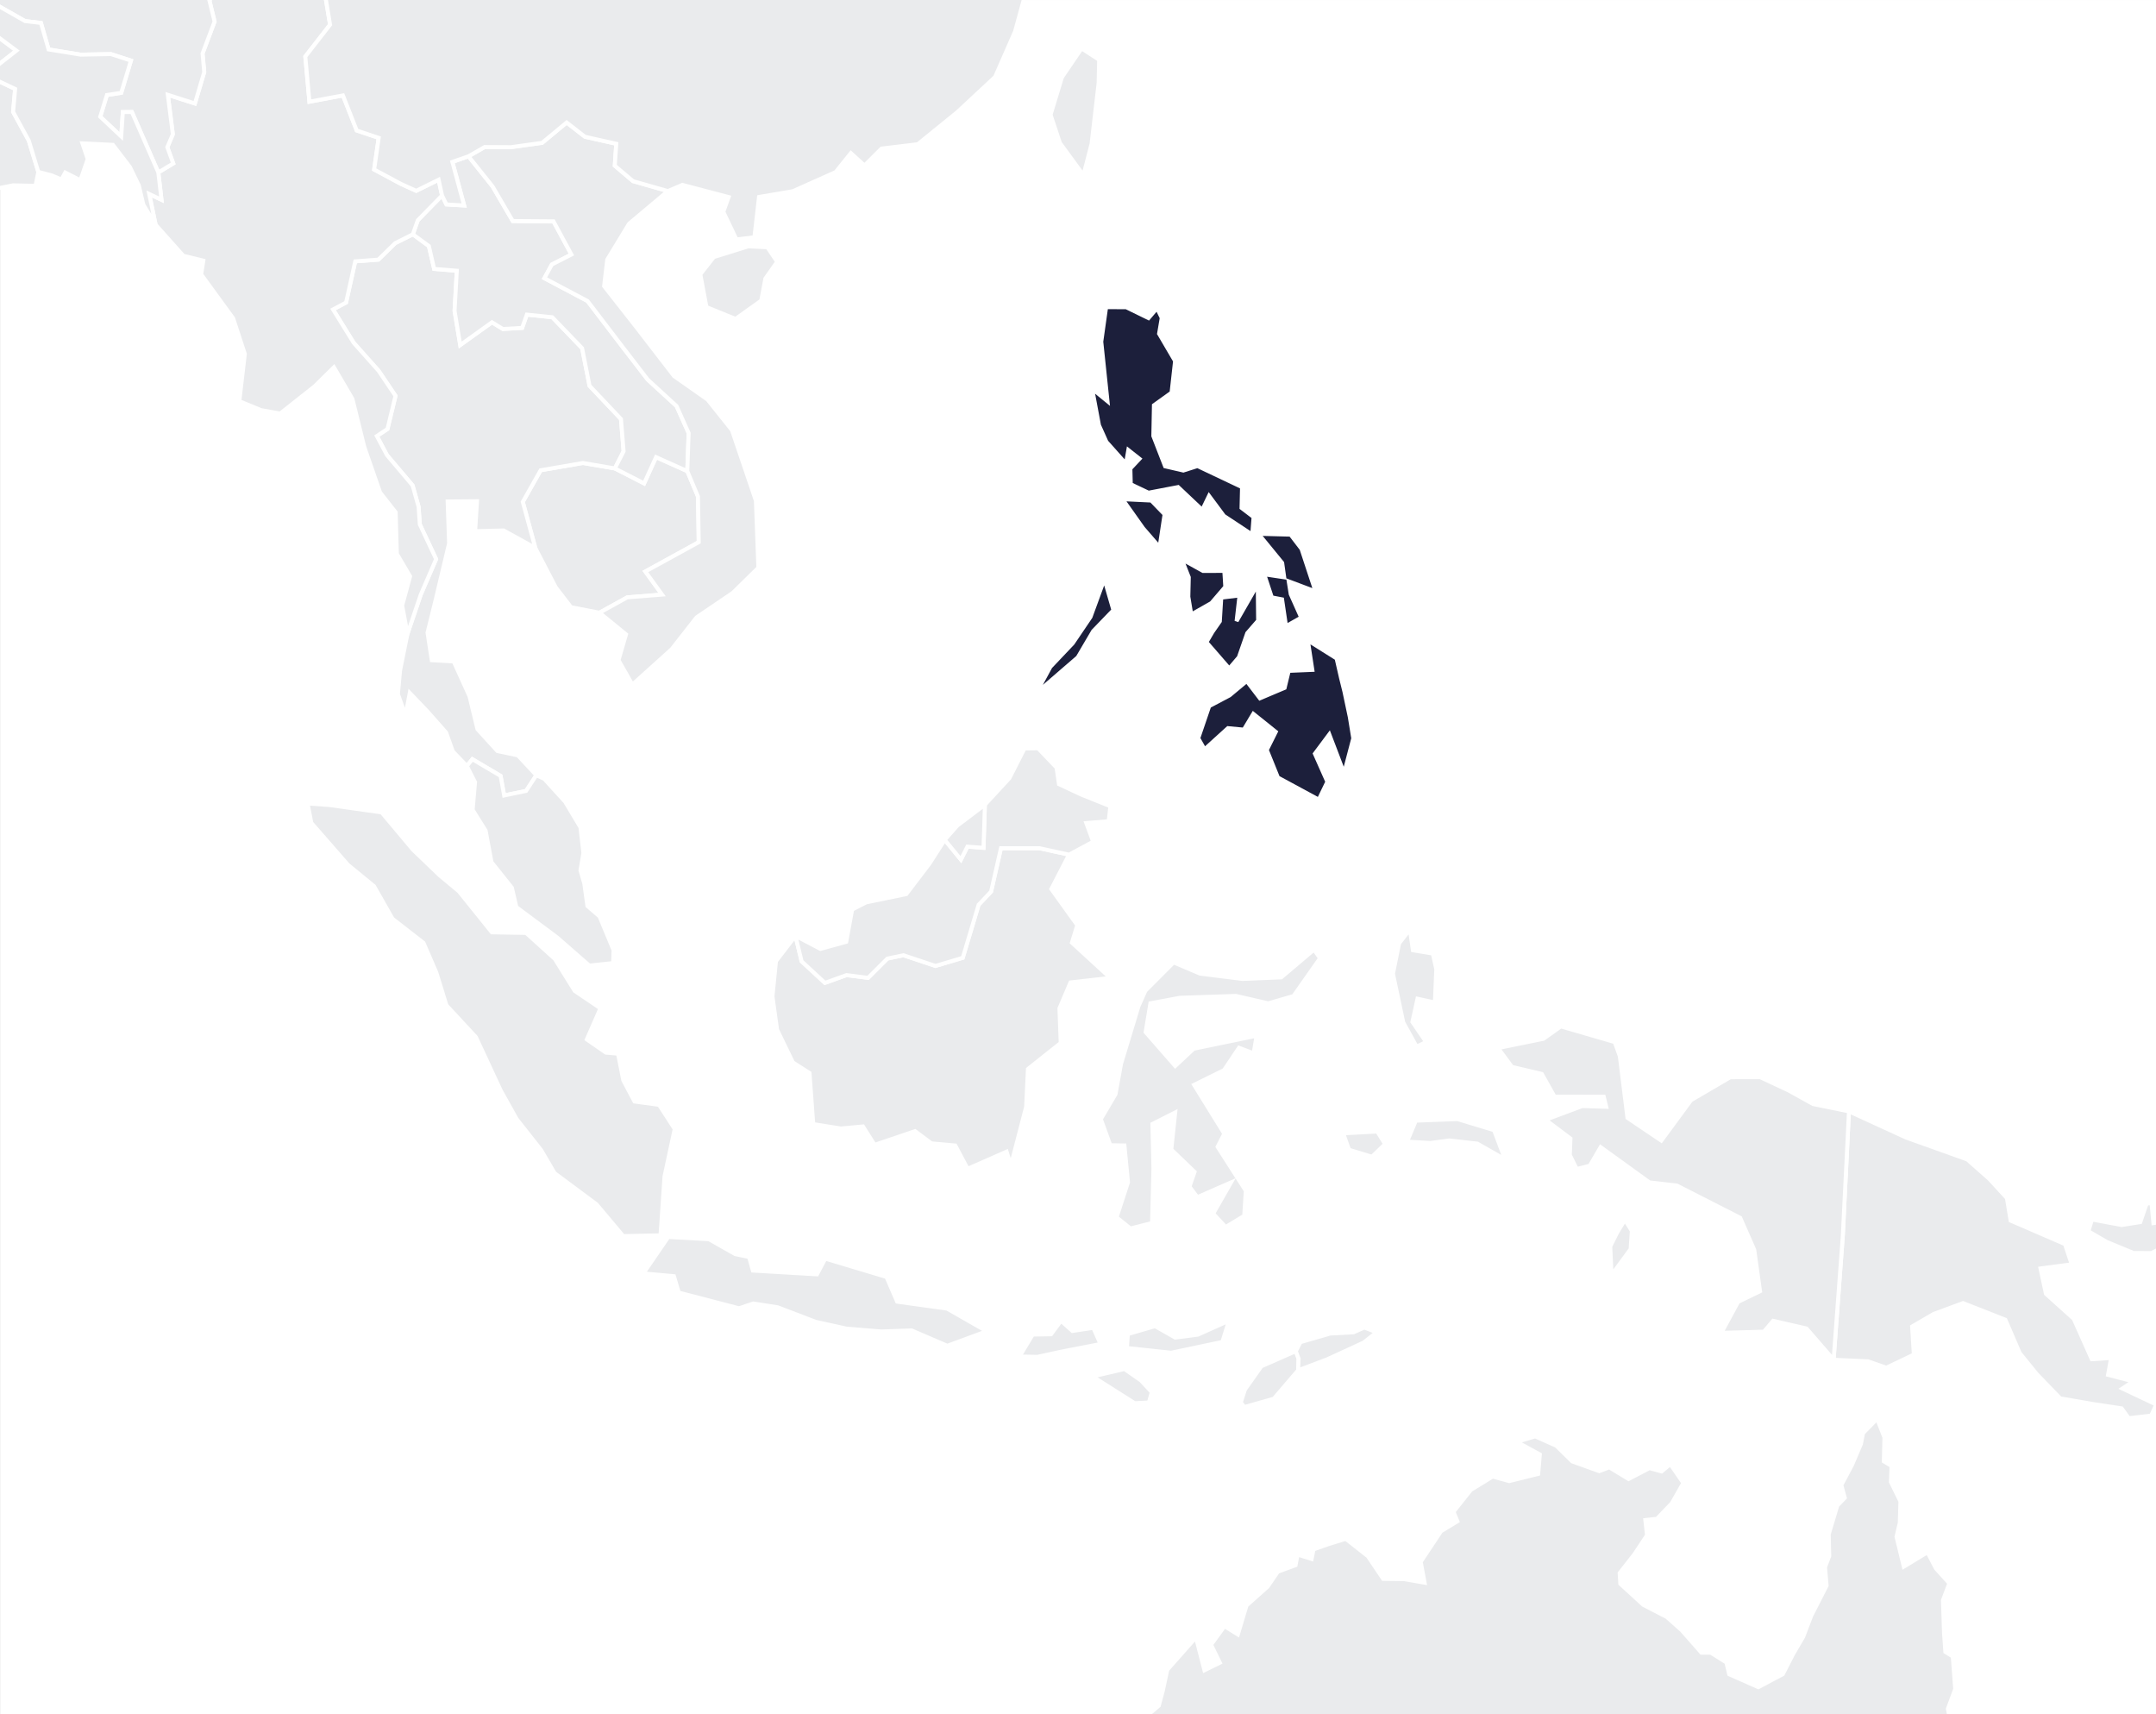
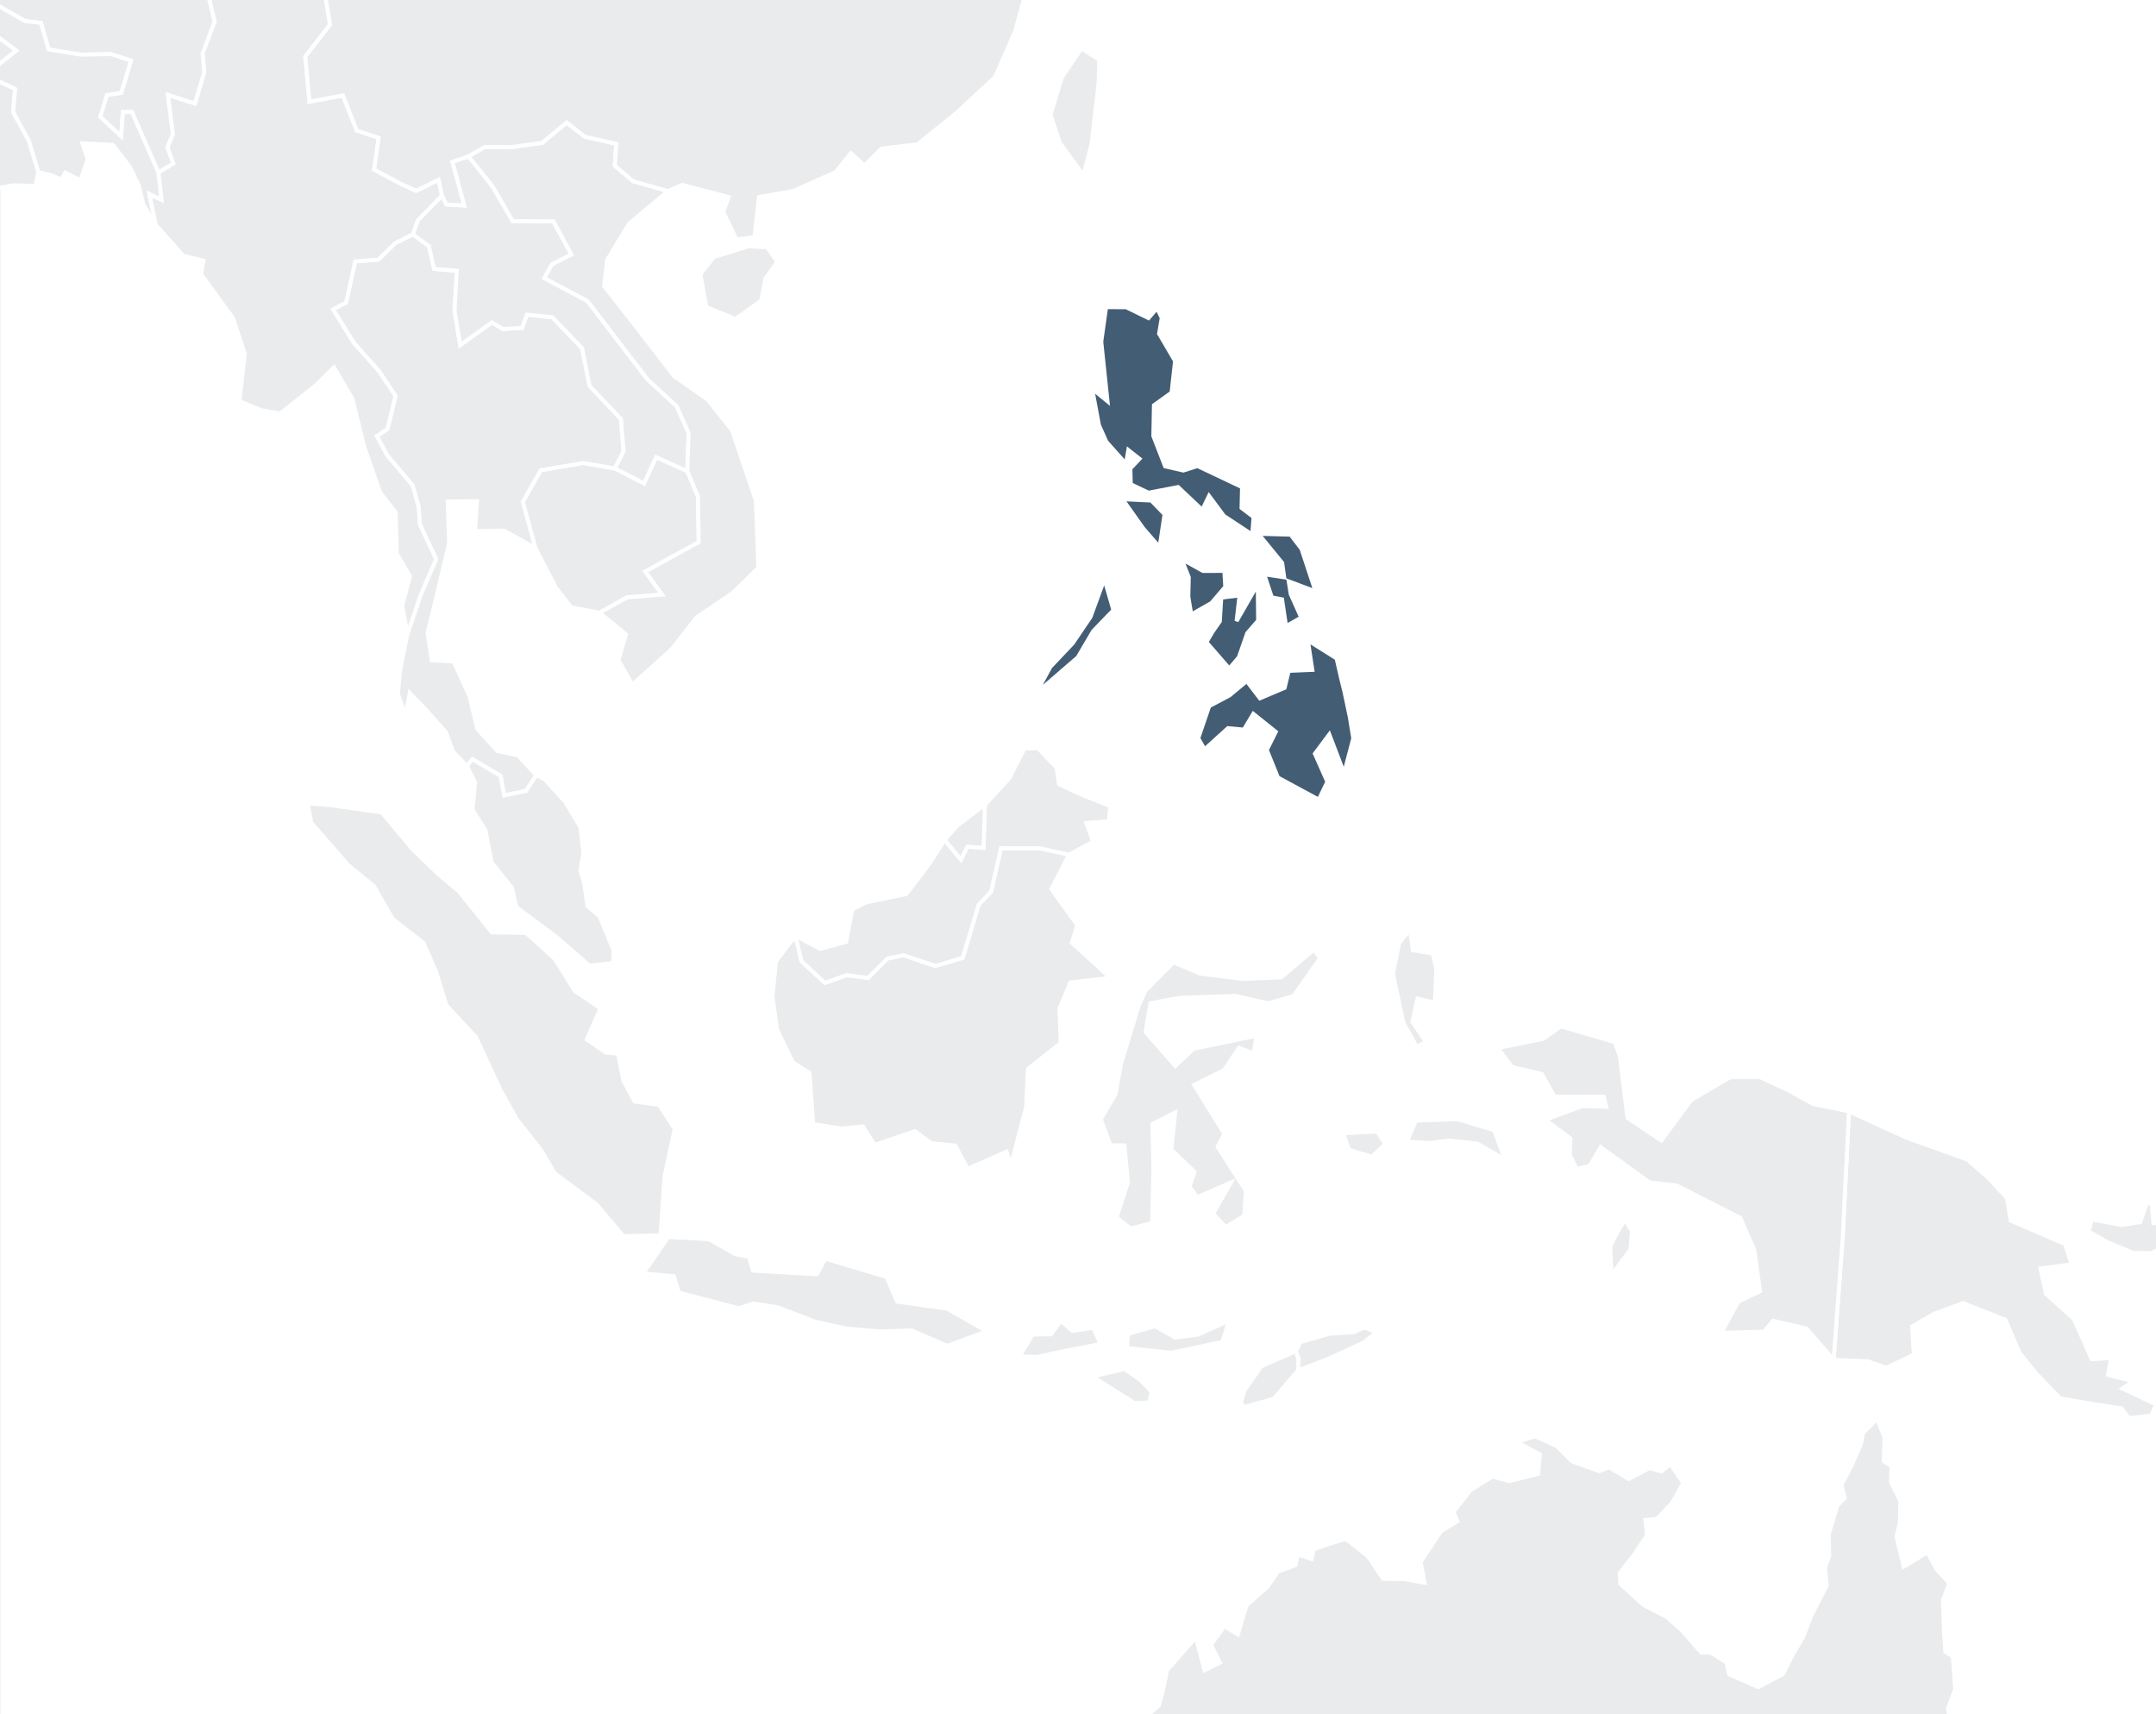
<svg xmlns="http://www.w3.org/2000/svg" viewBox="1793.4 409.5 435.2 346.0" width="1920" height="1526" data-region="Philippines" data-version="2.0" data-source="POF design system v3.3.0 - vectorized regional crop">
  <defs />
  <rect x="1793.44" y="409.51" width="435.23" height="346.03" fill="#FFFFFF" />
  <g id="pof-map-base" fill="#EAEBED" stroke="#FFFFFF" stroke-width="0.8">
    <path d="M2166.67,633.85L2178.22,639.15L2190.56,643.56L2195.02,647.50L2198.56,651.36L2199.31,655.90L2210.29,660.65L2211.64,664.73L2205.34,665.56L2206.44,670.68L2212.06,675.73L2215.70,683.89L2219.60,683.63L2218.98,687.04L2224.07,688.35L2221.88,689.80L2228.71,693.03L2227.70,695.26L2223.16,695.79L2221.73,693.80L2216.02,692.94L2209.32,691.78L2204.58,686.87L2201.15,682.64L2198.25,675.91L2189.70,672.55L2183.78,674.74L2179.42,677.28L2179.77,682.95L2174.21,685.60L2170.54,684.31L2163.57,683.99L2165.43,658.92L2166.67,633.85ZM2245.33,642.01L2247.78,644.47L2248.35,648.47L2246.10,650.52L2245.10,645.98L2243.69,643.00L2240.75,640.48L2237.05,637.20L2232.24,634.94L2234.21,633.08L2237.79,635.24L2240.02,636.93L2242.78,638.78L2245.33,642.01ZM2235.20,658.78L2231.35,660.65L2227.74,662.45L2224.14,662.44L2218.74,660.21L2215.02,658.06L2215.74,655.68L2221.75,656.80L2225.50,656.20L2226.76,652.51L2227.75,652.32L2228.14,656.41L2232.05,655.82L2234.14,653.19L2238.10,650.45L2237.63,645.91L2241.70,645.77L2243.00,647.03L2242.60,651.30L2240.01,655.99L2236.42,656.62L2235.20,658.78ZM2258.93,654.93L2260.86,656.67L2263.79,661.55L2266.79,664.16L2265.67,666.31L2263.71,667.08L2261.01,664.13L2258.41,659.24L2257.36,653.38L2258.35,652.64L2258.93,654.93Z" data-iso2="PG" data-iso3="PNG" data-name="Papua New Guinea" />
    <path d="M2166.67,633.85L2165.43,658.92L2163.57,683.99L2158.10,677.68L2151.36,676.13L2149.50,678.32L2140.90,678.56L2144.29,672.30L2148.72,670.16L2147.55,661.80L2144.71,655.34L2131.93,648.83L2126.37,648.18L2116.53,641.07L2114.35,644.81L2111.71,645.49L2110.31,642.67L2110.44,639.33L2105.40,635.55L2112.82,632.78L2117.66,632.93L2117.16,630.89L2107.22,630.87L2104.65,626.29L2098.62,624.87L2095.81,621.07L2104.99,619.20L2108.50,616.70L2119.37,619.86L2120.40,622.71L2121.94,635.15L2128.78,639.76L2134.78,631.60L2142.71,626.96L2148.75,626.95L2154.48,629.63L2159.43,632.38L2166.67,633.85ZM2054.98,682.26L2055.54,683.77L2055.46,686.11L2050.54,691.85L2044.59,693.54L2043.87,692.62L2044.71,690.01L2048.03,685.31L2054.98,682.26ZM2118.74,666.89L2118.47,661.10L2119.85,658.34L2121.43,655.74L2122.83,657.99L2122.58,661.66L2118.74,666.89ZM2009.19,582.03L2005.61,588.97L2010.85,596.26L2009.77,599.80L2017.52,606.91L2009.48,607.82L2007.25,613.07L2007.51,620.04L2000.89,625.30L2000.52,632.96L1997.46,644.72L1996.58,641.98L1988.72,645.44L1986.22,640.74L1981.40,640.31L1978.10,637.84L1969.93,640.61L1967.58,636.89L1963.12,637.31L1957.55,636.42L1956.79,626.11L1953.44,623.97L1950.25,617.39L1949.31,610.66L1950.02,603.53L1953.95,598.42L1955.19,603.56L1959.90,607.91L1964.26,606.34L1968.61,606.90L1972.51,603.01L1975.75,602.33L1982.22,604.49L1987.73,602.85L1990.93,592.15L1993.45,589.48L1995.44,580.73L2003.24,580.73L2009.19,582.03ZM2087.62,635.41L2095.01,637.65L2097.22,643.53L2091.63,640.36L2085.99,639.72L2082.13,640.23L2077.44,639.96L2079.22,635.73L2087.62,635.41ZM2070.36,643.01L2065.73,641.60L2064.55,638.29L2071.43,637.92L2073.01,640.46L2070.36,643.01ZM2078.02,597.13L2078.62,601.33L2082.64,602.00L2083.34,605.14L2083.06,611.87L2079.55,611.11L2078.52,615.79L2081.29,619.85L2079.37,620.78L2076.68,615.90L2074.60,606.07L2075.84,599.93L2078.02,597.13ZM2044.23,607.12L2052.04,606.80L2058.65,601.21L2059.88,602.93L2054.52,610.56L2049.42,612.04L2042.88,610.54L2031.56,610.92L2025.62,612.03L2024.65,617.85L2030.63,624.69L2034.36,621.21L2047.06,618.59L2046.46,622.13L2043.51,621.01L2040.49,625.52L2034.44,628.50L2040.54,638.36L2039.19,641.00L2044.88,649.88L2044.56,654.93L2040.81,657.20L2038.30,654.49L2041.90,648.19L2035.10,651.17L2033.51,649.04L2034.54,646.07L2029.84,641.56L2030.63,634.07L2026.02,636.40L2026.23,645.37L2025.95,656.38L2021.59,657.49L2018.79,655.24L2021.10,648.16L2020.38,640.73L2017.52,640.68L2015.61,635.41L2018.58,630.37L2019.69,624.26L2023.20,612.67L2024.61,609.50L2030.31,603.78L2035.65,606.05L2044.23,607.12ZM2022.45,692.76L2013.94,687.37L2020.38,685.86L2023.74,688.20L2025.90,690.54L2025.31,692.62L2022.45,692.76ZM2030.63,679.52L2035.19,678.93L2041.47,676.12L2040.15,680.39L2029.81,682.57L2020.88,681.62L2021.07,678.81L2026.56,677.21L2030.63,679.52ZM2009.87,678.18L2014.10,677.55L2015.54,680.82L2007.59,682.36L2002.82,683.40L1999.19,683.34L2001.85,678.91L2005.56,678.85L2007.57,676.13L2009.87,678.18ZM1944.58,663.25L1945.35,665.99L1958.29,666.75L1959.97,663.58L1972.33,667.28L1974.49,672.27L1984.57,673.67L1992.56,678.24L1984.62,681.17L1977.40,678.07L1971.26,678.28L1964.27,677.71L1958.02,676.33L1950.36,673.40L1945.44,672.63L1942.56,673.60L1930.39,670.43L1929.41,667.12L1923.24,666.56L1928.27,659.21L1936.48,659.66L1941.79,662.67L1944.58,663.25ZM1918.12,622.20L1919.18,627.56L1921.45,631.86L1926.42,632.54L1929.57,637.41L1927.51,646.97L1926.70,658.87L1919.18,659.03L1913.77,652.60L1905.32,646.32L1902.59,641.65L1897.65,635.39L1894.43,629.62L1889.43,618.86L1883.48,612.44L1881.44,605.83L1878.84,599.83L1872.60,594.98L1868.86,588.40L1863.60,584.09L1856.20,575.62L1855.44,571.70L1859.82,572.01L1870.39,573.50L1876.70,581.02L1882.14,586.24L1885.99,589.44L1892.65,597.71L1899.56,597.83L1905.37,603.09L1909.38,609.54L1914.57,613.05L1911.82,619.33L1915.68,622.00L1918.12,622.20Z" data-iso2="ID" data-iso3="IDN" data-name="Indonesia" />
    <path d="M2054.98,682.26L2055.92,680.44L2061.88,678.71L2066.63,678.45L2068.82,677.49L2071.31,678.45L2068.65,680.53L2061.32,683.90L2055.46,686.11L2055.54,683.77L2054.98,682.26Z" data-iso2="TL" data-iso3="TLS" data-name="Timor-Leste" />
    <path d="M1901.42,520.11L1898.89,510.82L1902.50,504.43L1911.04,502.96L1917.48,504.06L1923.39,507.08L1925.80,501.78L1932.11,504.61L1934.27,509.74L1934.42,518.95L1923.64,524.87L1927.02,529.53L1919.98,530.09L1914.38,533.19L1908.63,532.07L1905.55,528.06L1901.42,520.11Z" data-iso2="KH" data-iso3="KHM" data-name="Cambodia" />
    <path d="M1917.48,504.06L1911.04,502.96L1902.50,504.43L1898.89,510.82L1901.42,520.11L1895.02,516.58L1889.27,516.73L1889.65,510.68L1883.72,510.73L1884.01,519.19L1881.34,530.42L1879.66,537.22L1880.51,542.78L1884.94,543.03L1888.13,550.05L1889.74,556.70L1893.76,561.11L1897.91,562.00L1901.63,566.00L1899.56,569.16L1895.13,570.08L1894.41,566.13L1888.71,562.76L1887.60,564.13L1884.77,561.18L1883.41,557.37L1879.56,553.02L1876.07,549.38L1875.22,553.90L1873.68,549.62L1874.12,544.83L1875.61,537.45L1878.29,529.54L1881.39,522.37L1878.10,515.36L1877.85,511.79L1876.64,507.49L1871.47,501.38L1869.42,497.52L1871.57,496.10L1873.19,489.41L1869.77,484.34L1864.76,478.72L1860.58,471.97L1863.21,470.57L1865.06,462.26L1869.73,461.91L1873.13,458.58L1876.69,456.80L1879.93,459.17L1881.00,463.79L1885.57,464.15L1885.12,472.25L1886.26,479.15L1892.67,474.56L1894.87,475.91L1898.76,475.69L1899.71,473.01L1904.85,473.54L1910.87,479.79L1912.37,487.38L1918.72,494.09L1919.25,500.60L1917.48,504.06Z" data-iso2="TH" data-iso3="THA" data-name="Thailand" />
    <path d="M1932.11,504.61L1925.80,501.78L1923.39,507.08L1917.48,504.06L1919.25,500.60L1918.72,494.09L1912.37,487.38L1910.87,479.79L1904.85,473.54L1899.71,473.01L1898.76,475.69L1894.87,475.91L1892.67,474.56L1886.26,479.15L1885.12,472.25L1885.57,464.15L1881.00,463.79L1879.93,459.17L1876.69,456.80L1877.69,453.97L1882.59,448.96L1883.47,450.77L1887.05,450.98L1884.67,442.18L1887.93,441.05L1892.79,447.13L1896.87,454.12L1905.09,454.18L1908.71,460.88L1904.76,462.90L1903.26,465.66L1911.97,470.27L1918.91,479.36L1924.12,486.13L1929.95,491.48L1932.38,496.92L1932.11,504.61Z" data-iso2="LA" data-iso3="LAO" data-name="Laos" />
    <path d="M1876.69,456.80L1873.13,458.58L1869.73,461.91L1865.06,462.26L1863.21,470.57L1860.58,471.97L1864.76,478.72L1869.77,484.34L1873.19,489.41L1871.57,496.10L1869.42,497.52L1871.47,501.38L1876.64,507.49L1877.85,511.79L1878.10,515.36L1881.39,522.37L1878.29,529.54L1875.61,537.45L1874.54,531.74L1876.14,525.85L1873.47,521.30L1873.23,512.92L1870.09,508.93L1866.89,499.72L1864.49,490.01L1860.76,483.64L1856.85,487.49L1849.90,492.98L1846.04,492.29L1841.66,490.49L1842.77,480.96L1840.41,473.75L1833.96,464.89L1834.39,462.11L1830.35,461.13L1824.75,454.85L1823.46,448.66L1825.94,449.83L1825.30,444.31L1828.31,442.49L1827.12,439.22L1828.23,436.60L1827.22,428.64L1832.69,430.39L1834.57,424.05L1834.23,420.30L1836.66,413.85L1835.58,409.45L1842.98,404.13L1847.98,405.52L1846.39,400.79L1848.37,399.38L1847.20,396.46L1850.90,395.89L1854.15,400.42L1857.44,402.26L1858.93,408.14L1859.98,414.49L1854.98,420.91L1855.81,430.03L1862.58,428.76L1865.36,435.84L1869.80,437.33L1868.88,443.72L1874.27,446.61L1877.37,448.02L1881.90,445.78L1882.59,448.96L1877.69,453.97L1876.69,456.80Z" data-iso2="MM" data-iso3="MMR" data-name="Myanmar" />
    <path d="M1914.38,533.19L1919.98,530.09L1927.02,529.53L1923.64,524.87L1934.42,518.95L1934.27,509.74L1932.11,504.61L1932.38,496.92L1929.95,491.48L1924.12,486.13L1918.91,479.36L1911.97,470.27L1903.26,465.66L1904.76,462.90L1908.71,460.88L1905.09,454.18L1896.87,454.12L1892.79,447.13L1887.93,441.05L1891.19,439.18L1896.49,439.21L1902.80,438.33L1907.75,434.23L1911.45,437.11L1917.77,438.52L1917.47,442.95L1921.16,446.07L1928.19,448.07L1920.36,454.65L1915.94,461.92L1915.31,467.26L1921.67,475.36L1929.43,485.42L1936.20,490.17L1941.13,496.34L1945.96,510.58L1946.46,524.11L1941.29,529.18L1933.98,534.13L1928.96,540.54L1921.02,547.70L1918.22,542.77L1919.74,537.56L1914.38,533.19Z" data-iso2="VN" data-iso3="VNM" data-name="Vietnam" />
    <path d="M1847.20,396.46L1848.37,399.38L1846.39,400.79L1847.98,405.52L1842.98,404.13L1835.58,409.45L1836.66,413.85L1834.23,420.30L1834.57,424.05L1832.69,430.39L1827.22,428.64L1828.23,436.60L1827.12,439.22L1828.31,442.49L1825.30,444.31L1819.96,432.11L1818.14,432.13L1817.81,437.05L1813.57,433.06L1814.92,428.68L1817.81,428.24L1819.77,421.73L1815.73,420.42L1809.62,420.53L1803.14,419.48L1801.60,414.13L1798.38,413.75L1792.54,410.43L1791.17,415.64L1796.65,419.72L1793.00,422.58L1791.99,425.38L1796.39,427.45L1795.98,432.08L1799.14,437.87L1801.07,444.20L1800.50,447.01L1795.96,446.91L1787.97,448.51L1789.11,454.29L1786.14,458.85L1777.19,464.02L1770.82,473.07L1766.36,477.93L1760.26,482.96L1760.64,486.50L1757.50,488.39L1751.75,491.15L1748.65,491.56L1747.22,497.42L1749.54,507.43L1750.43,513.81L1748.12,521.12L1748.96,534.18L1745.49,534.56L1742.75,540.42L1744.94,542.96L1738.89,545.14L1736.86,550.37L1734.25,552.58L1727.49,545.40L1723.78,534.63L1720.72,526.87L1718.12,523.23L1714.02,515.84L1711.60,506.22L1710.04,501.42L1702.96,490.85L1698.69,475.95L1695.65,466.10L1694.68,456.79L1692.60,449.58L1683.40,454.19L1678.61,453.26L1668.92,443.94L1671.81,441.16L1669.51,438.14L1660.98,431.61L1664.77,426.48L1679.35,426.50L1677.16,419.90L1672.90,416.00L1671.29,410.08L1666.46,406.62L1672.40,398.56L1680.12,399.14L1685.55,391.08L1688.16,383.27L1692.90,375.55L1691.62,370.07L1696.15,365.62L1690.05,361.82L1686.60,356.61L1682.70,349.88L1685.03,346.56L1695.23,348.44L1702.09,347.29L1706.58,340.83L1715.85,349.84L1716.81,356.12L1720.36,360.05L1721.11,363.98L1716.22,362.95L1720.04,371.43L1727.53,376.30L1737.78,381.68L1734.40,385.17L1733.35,392.37L1740.28,395.28L1747.20,399.05L1756.60,403.37L1765.80,404.36L1770.33,408.27L1775.55,409.01L1783.81,410.80L1789.27,410.67L1789.45,407.63L1787.62,402.74L1787.45,399.43L1791.11,397.81L1792.92,403.87L1793.37,405.41L1799.92,408.33L1803.82,407.12L1809.48,407.64L1814.81,407.41L1814.30,402.69L1811.10,400.23L1816.19,399.27L1820.87,393.55L1827.25,388.65L1833.19,390.54L1837.05,387.30L1841.30,392.08L1839.86,395.32L1847.20,396.46Z" data-iso2="IN" data-iso3="IND" data-name="India" />
    <path d="M1825.30,444.31L1825.94,449.83L1823.46,448.66L1824.75,454.85L1822.29,450.84L1821.36,446.92L1819.57,443.22L1816.14,438.74L1809.97,438.44L1811.04,441.61L1809.56,445.89L1806.51,444.33L1805.74,445.73L1803.74,444.89L1801.07,444.20L1799.14,437.87L1795.98,432.08L1796.39,427.45L1791.99,425.38L1793.00,422.58L1796.65,419.72L1791.17,415.64L1792.54,410.43L1798.38,413.75L1801.60,414.13L1803.14,419.48L1809.62,420.53L1815.73,420.42L1819.77,421.73L1817.81,428.24L1814.92,428.68L1813.57,433.06L1817.81,437.05L1818.14,432.13L1819.96,432.11L1825.30,444.31Z" data-iso2="BD" data-iso3="BGD" data-name="Bangladesh" />
    <path d="M2129.99,927.59L2133.40,928.10L2127.92,937.15L2124.04,939.77L2119.24,945.88L2118.51,943.80L2110.61,949.10L2109.62,948.69L2106.00,948.45L2106.61,941.95L2109.08,936.93L2109.77,930.29L2112.12,926.79L2115.78,927.47L2120.13,930.10L2124.19,929.05L2129.99,927.59ZM2025.72,861.67L2017.34,865.61L2011.06,867.39L2008.23,871.42L2004.60,874.54L1999.07,874.73L1994.76,875.42L1989.63,874.01L1984.67,874.85L1980.12,875.21L1974.68,879.31L1972.95,878.96L1968.87,881.13L1964.81,883.57L1960.26,883.27L1955.97,883.27L1951.07,878.36L1948.18,876.90L1949.96,872.49L1953.55,871.45L1955.29,869.69L1956.07,866.93L1958.76,861.58L1959.61,857.02L1958.74,849.24L1959.06,844.85L1960.68,840.47L1959.55,835.46L1960.02,833.20L1957.97,830.14L1958.75,824.11L1956.52,818.02L1956.39,814.74L1958.49,818.07L1957.95,810.93L1960.71,813.16L1961.96,816.14L1962.77,812.20L1960.86,806.15L1960.74,803.72L1959.68,801.42L1961.29,796.97L1963.02,795.08L1964.66,791.23L1964.78,786.74L1968.51,781.20L1967.97,787.06L1971.72,781.77L1977.58,779.20L1981.40,775.92L1986.99,773.09L1990.12,772.49L1991.79,773.44L1997.55,770.57L2001.75,769.72L2003.05,768.04L2004.94,767.33L2008.60,767.51L2016.02,765.26L2020.26,761.85L2022.70,757.74L2027.31,753.83L2028.14,750.76L2029.03,746.58L2034.82,740.04L2036.53,746.68L2039.65,745.15L2037.87,741.52L2040.58,737.78L2043.28,739.45L2045.03,733.60L2049.28,729.81L2051.35,726.78L2054.93,725.47L2055.34,723.32L2058.17,724.21L2058.56,722.28L2061.67,721.18L2065.07,720.14L2069.55,723.67L2072.62,728.23L2076.82,728.28L2080.99,729.00L2080.20,724.78L2084.30,718.61L2087.61,716.60L2086.82,714.68L2090.31,710.28L2094.73,707.57L2098.07,708.49L2103.92,707.04L2104.26,703.11L2099.60,700.57L2103.32,699.46L2107.58,701.36L2110.80,704.52L2116.25,706.48L2118.28,705.71L2122.17,708.07L2126.38,705.87L2128.84,706.54L2130.60,705.06L2133.23,708.87L2130.89,712.98L2127.90,716.09L2125.55,716.35L2125.89,719.42L2123.34,723.27L2120.37,727.05L2120.50,729.22L2125.14,733.47L2129.89,735.93L2132.88,738.58L2136.89,743.14L2138.78,743.13L2141.92,745.10L2142.48,747.48L2148.37,750.09L2153.31,747.46L2155.43,743.33L2157.43,739.92L2159.04,735.70L2162.16,729.58L2161.84,725.86L2162.69,723.62L2162.59,719.22L2164.32,713.43L2165.83,711.86L2165.13,709.29L2167.29,705.22L2169.09,700.99L2169.52,698.80L2172.36,695.91L2173.83,699.68L2173.71,704.50L2175.27,705.43L2175.14,708.66L2177.06,712.58L2176.93,716.93L2176.27,719.72L2177.74,725.76L2182.53,722.86L2184.23,726.12L2186.94,729.12L2185.65,732.53L2185.86,739.12L2186.13,742.96L2187.63,743.90L2188.12,750.48L2186.64,754.47L2187.70,759.68L2194.08,763.70L2198.00,767.36L2201.74,770.70L2200.45,772.57L2203.18,777.39L2203.85,785.71L2206.90,784.02L2208.81,787.36L2210.71,786.18L2209.85,794.33L2213.32,799.05L2215.60,801.99L2218.98,808.21L2218.94,814.39L2217.69,818.78L2215.63,823.54L2216.42,830.08L2213.47,836.88L2210.94,840.45L2206.36,847.31L2204.60,851.72L2200.88,857.24L2194.80,864.24L2188.23,868.02L2183.00,873.97L2178.98,877.78L2173.72,884.41L2169.27,888.24L2164.62,893.99L2160.94,899.27L2159.92,901.70L2154.79,904.36L2147.55,904.64L2139.95,907.78L2135.36,910.75L2129.65,914.04L2126.38,910.65L2123.28,909.30L2126.48,905.31L2122.22,906.76L2113.60,912.31L2109.32,910.23L2106.41,909.02L2103.10,908.47L2098.18,906.25L2096.58,901.53L2098.38,895.70L2098.83,891.82L2097.21,888.71L2091.51,887.78L2095.38,884.05L2096.48,878.35L2090.89,883.67L2084.53,885.08L2089.85,880.83L2092.85,876.39L2097.02,872.62L2098.99,866.93L2090.88,873.49L2085.69,876.12L2080.47,882.23L2076.90,879.07L2078.91,874.99L2077.29,869.41L2075.10,866.53L2077.06,864.75L2070.65,860.09L2066.18,859.87L2061.40,856.13L2049.51,856.85L2040.06,859.61L2031.70,862.18L2025.72,861.67Z" data-iso2="AU" data-iso3="AUS" data-name="Australia" />
    <path d="M1941.85,473.88L1935.98,471.49L1934.74,464.87L1937.47,461.39L1944.42,459.23L1948.28,459.42L1950.26,462.35L1947.87,465.74L1947.04,470.18L1941.85,473.88ZM1705.32,288.37L1703.24,284.04L1706.73,282.06L1696.20,268.89L1707.07,265.87L1709.51,264.19L1708.33,250.70L1721.30,253.18L1723.18,249.78L1720.14,242.26L1724.77,241.56L1726.98,236.59L1729.01,235.97L1733.02,241.19L1739.87,245.16L1749.70,247.97L1756.62,254.03L1758.24,262.83L1761.87,266.11L1769.67,267.40L1778.34,268.45L1787.84,273.17L1792.00,274.01L1797.94,281.00L1803.56,285.52L1810.29,285.34L1823.80,287.04L1831.53,285.99L1838.15,287.12L1849.45,291.74L1856.95,291.73L1860.80,294.10L1866.09,290.01L1874.80,287.37L1883.92,287.08L1889.78,284.41L1892.10,280.34L1895.07,277.79L1892.75,275.29L1889.26,272.37L1889.84,267.50L1893.64,268.18L1900.73,269.71L1904.59,265.70L1912.21,262.77L1913.80,257.79L1916.80,255.65L1924.96,254.65L1930.22,255.50L1929.28,252.82L1920.66,247.57L1914.40,245.18L1911.48,247.94L1904.87,246.77L1902.05,247.73L1898.68,244.66L1898.31,237.19L1897.62,231.57L1906.53,234.38L1911.77,229.68L1909.51,226.41L1909.33,218.55L1910.87,216.19L1907.83,212.12L1903.36,210.37L1905.40,206.72L1911.54,205.40L1919.01,205.20L1929.31,207.38L1936.48,210.08L1945.74,217.51L1950.30,220.69L1955.70,225.24L1963.09,232.52L1975.06,234.91L1985.79,240.21L1993.01,247.25L2002.11,247.26L2005.26,244.30L2013.57,242.09L2015.13,248.84L2014.68,251.59L2018.11,259.83L2018.80,267.18L2010.57,265.84L2007.04,268.51L2012.71,275.00L2017.34,283.96L2014.32,284.17L2016.67,288.03L2010.00,283.54L2010.08,287.80L2002.44,291.08L2005.70,295.10L2000.17,294.82L1995.88,292.43L1994.62,297.84L1989.98,301.94L1987.45,306.84L1979.82,309.06L1976.97,312.64L1971.20,314.73L1972.82,311.18L1970.04,308.20L1972.38,303.07L1967.00,299.07L1962.96,301.76L1958.59,307.07L1957.12,312.01L1951.13,312.38L1949.59,315.95L1955.28,321.13L1961.02,322.39L1962.77,325.83L1968.78,328.07L1973.42,322.60L1980.40,325.58L1984.59,325.78L1987.43,329.80L1979.38,331.95L1978.19,336.09L1973.60,339.95L1972.50,345.32L1981.10,349.55L1986.58,357.11L1993.17,364.16L1999.73,370.07L2001.64,375.79L1998.28,377.89L2001.21,381.99L2005.84,384.38L2006.82,390.65L2007.00,396.74L2003.53,397.43L2001.06,405.76L1998.29,415.85L1994.26,425.03L1986.63,432.13L1978.65,438.61L1971.33,439.49L1967.89,442.91L1965.14,440.41L1962.07,444.23L1953.44,448.09L1946.59,449.26L1945.66,457.39L1942.04,457.84L1939.38,452.26L1940.46,449.28L1931.12,446.82L1928.19,448.07L1921.16,446.07L1917.47,442.95L1917.77,438.52L1911.45,437.11L1907.75,434.23L1902.80,438.33L1896.49,439.21L1891.19,439.18L1887.93,441.05L1884.67,442.18L1887.05,450.98L1883.47,450.77L1882.59,448.96L1881.90,445.78L1877.37,448.02L1874.27,446.61L1868.88,443.72L1869.80,437.33L1865.36,435.84L1862.58,428.76L1855.81,430.03L1854.98,420.91L1859.98,414.49L1858.93,408.14L1857.44,402.26L1854.15,400.42L1850.90,395.89L1847.20,396.46L1839.86,395.32L1841.30,392.08L1837.05,387.30L1833.19,390.54L1827.25,388.65L1820.87,393.55L1816.19,399.27L1811.10,400.23L1807.78,398.16L1804.27,397.98L1799.20,396.20L1796.08,398.15L1792.92,403.87L1791.11,397.81L1787.45,399.43L1779.64,398.68L1771.86,396.91L1765.83,393.53L1760.42,392.02L1757.44,388.32L1753.53,387.22L1745.83,382.20L1740.08,379.84L1737.78,381.68L1727.53,376.30L1720.04,371.43L1716.22,362.95L1721.11,363.98L1720.36,360.05L1716.81,356.12L1715.85,349.84L1706.58,340.83L1695.25,337.73L1691.77,331.83L1686.09,328.25L1684.35,326.05L1682.17,321.68L1681.54,318.70L1677.20,316.96L1675.35,317.73L1671.68,310.64L1672.94,308.89L1671.53,307.11L1676.39,303.50L1680.23,302.00L1687.17,303.03L1687.92,298.15L1695.60,297.25L1696.77,294.22L1705.08,290.09L1705.32,288.37Z" data-iso2="CN" data-iso3="CHN" data-name="China" />
    <path d="M2015.17,426.21L2013.74,438.54L2012.10,444.85L2007.35,438.36L2005.46,432.66L2007.76,425.10L2011.72,419.28L2015.27,421.57L2015.17,426.21Z" data-iso2="CN-TW" data-iso3="TWN" data-name="Taiwan" />
    <path d="M2024.14,516.13L2019.99,510.27L2025.80,510.55L2028.48,513.32L2027.47,519.97L2024.14,516.13ZM2038.14,537.08L2039.64,534.92L2039.93,530.15L2043.61,529.70L2043.02,534.88L2047.29,527.45L2047.37,534.79L2045.17,537.32L2043.48,542.18L2041.54,544.45L2036.93,539.14L2038.14,537.08ZM2064.80,549.13L2065.88,554.24L2066.58,558.55L2064.73,565.59L2061.74,557.75L2058.83,561.65L2061.35,567.32L2059.61,570.92L2051.37,566.46L2049.12,560.89L2050.94,557.24L2046.40,553.60L2044.49,556.79L2041.28,556.49L2036.55,560.78L2035.28,558.53L2037.49,552.05L2041.60,549.88L2045.07,546.99L2047.73,550.47L2052.72,548.36L2053.55,544.93L2058.32,544.73L2057.41,538.78L2063.21,542.42L2064.10,546.30L2064.80,549.13ZM2010.96,542.19L2002.51,549.49L2005.43,544.11L2009.93,539.36L2013.53,534.04L2016.33,526.40L2018.15,532.67L2014.07,536.90L2010.96,542.19ZM2027.91,473.67L2027.37,476.86L2030.60,482.37L2029.89,488.76L2026.33,491.31L2026.21,497.51L2028.59,503.64L2032.27,504.49L2035.13,503.58L2044.12,507.84L2044.02,512.03L2046.45,513.88L2046.18,517.42L2040.46,513.64L2037.46,509.60L2036.09,512.43L2031.21,507.82L2025.24,508.96L2021.66,507.26L2021.58,504.08L2023.42,502.12L2021.16,500.34L2020.68,503.12L2016.74,498.70L2015.24,495.35L2013.86,487.98L2016.96,490.51L2015.70,478.48L2016.68,471.51L2020.73,471.52L2025.24,473.72L2026.96,471.71L2027.91,473.67ZM2033.37,526.04L2031.93,522.38L2036.24,524.76L2040.54,524.75L2040.74,527.96L2037.94,531.23L2033.87,533.54L2033.28,529.97L2033.37,526.04ZM2056.13,520.30L2058.96,528.89L2053.54,526.85L2053.95,529.43L2056.07,534.17L2053.01,535.90L2052.21,530.49L2050.14,530.09L2048.60,525.43L2052.64,526.04L2052.23,523.13L2047.43,517.26L2053.93,517.43L2056.13,520.30Z" data-iso2="PH" data-iso3="PHL" data-name="Philippines" />
    <path d="M1887.60,564.13L1888.71,562.76L1894.41,566.13L1895.13,570.08L1899.56,569.16L1901.63,566.00L1903.22,566.72L1907.45,571.36L1910.53,576.51L1911.13,581.69L1910.54,585.19L1911.30,587.83L1911.94,592.38L1914.39,594.50L1917.22,601.31L1917.14,603.91L1912.33,604.42L1905.80,598.72L1897.60,592.62L1896.69,588.70L1892.58,583.55L1891.39,577.18L1888.77,572.99L1889.25,567.39L1887.60,564.13ZM2009.19,582.03L2003.24,580.73L1995.44,580.73L1993.45,589.48L1990.93,592.15L1987.73,602.85L1982.22,604.49L1975.75,602.33L1972.51,603.01L1968.61,606.90L1964.26,606.34L1959.90,607.91L1955.19,603.56L1953.95,598.42L1958.99,601.06L1964.21,599.62L1965.40,593.11L1968.25,591.66L1976.33,589.99L1980.97,583.90L1984.09,579.04L1987.36,583.03L1988.67,580.41L1991.92,580.65L1992.08,575.74L1992.20,571.95L1997.14,566.60L2000.20,560.59L2002.94,560.56L2006.66,564.45L2007.16,567.80L2011.75,569.94L2017.53,572.26L2017.20,575.27L2012.67,575.65L2014.06,579.41L2009.19,582.03Z" data-iso2="MY" data-iso3="MYS" data-name="Malaysia" />
    <path d="M1992.20,571.95L1992.08,575.74L1991.92,580.65L1988.67,580.41L1987.36,583.03L1984.09,579.04L1986.64,576.16L1992.20,571.95Z" data-iso2="BN" data-iso3="BRN" data-name="Brunei" />
  </g>
  <g id="pof-country-overlay" _comment="Insert colored paths/shapes here for highlighting. Categorical/heatmap layer.">
-     <path d="M2024.14,516.13L2019.99,510.27L2025.80,510.55L2028.48,513.32L2027.47,519.97L2024.14,516.13ZM2038.14,537.08L2039.64,534.92L2039.93,530.15L2043.61,529.70L2043.02,534.88L2047.29,527.45L2047.37,534.79L2045.17,537.32L2043.48,542.18L2041.54,544.45L2036.93,539.14L2038.14,537.08ZM2064.80,549.13L2065.88,554.24L2066.58,558.55L2064.73,565.59L2061.74,557.75L2058.83,561.65L2061.35,567.32L2059.61,570.92L2051.37,566.46L2049.12,560.89L2050.94,557.24L2046.40,553.60L2044.49,556.79L2041.28,556.49L2036.55,560.78L2035.28,558.53L2037.49,552.05L2041.60,549.88L2045.07,546.99L2047.73,550.47L2052.72,548.36L2053.55,544.93L2058.32,544.73L2057.41,538.78L2063.21,542.42L2064.10,546.30L2064.80,549.13ZM2010.96,542.19L2002.51,549.49L2005.43,544.11L2009.93,539.36L2013.53,534.04L2016.33,526.40L2018.15,532.67L2014.07,536.90L2010.96,542.19ZM2027.91,473.67L2027.37,476.86L2030.60,482.37L2029.89,488.76L2026.33,491.31L2026.21,497.51L2028.59,503.64L2032.27,504.49L2035.13,503.58L2044.12,507.84L2044.02,512.03L2046.45,513.88L2046.18,517.42L2040.46,513.64L2037.46,509.60L2036.09,512.43L2031.21,507.82L2025.24,508.96L2021.66,507.26L2021.58,504.08L2023.42,502.12L2021.16,500.34L2020.68,503.12L2016.74,498.70L2015.24,495.35L2013.86,487.98L2016.96,490.51L2015.70,478.48L2016.68,471.51L2020.73,471.52L2025.24,473.72L2026.96,471.71L2027.91,473.67ZM2033.37,526.04L2031.93,522.38L2036.24,524.76L2040.54,524.75L2040.74,527.96L2037.94,531.23L2033.87,533.54L2033.28,529.97L2033.37,526.04ZM2056.13,520.30L2058.96,528.89L2053.54,526.85L2053.95,529.43L2056.07,534.17L2053.01,535.90L2052.21,530.49L2050.14,530.09L2048.60,525.43L2052.64,526.04L2052.23,523.13L2047.43,517.26L2053.93,517.43L2056.13,520.30Z" fill="#1C1F3B" stroke="#FFFFFF" stroke-width="0.8" data-iso2="PH" data-name="Philippines" />
+     <path d="M2024.14,516.13L2019.99,510.27L2025.80,510.55L2028.48,513.32L2027.47,519.97L2024.14,516.13ZM2038.14,537.08L2039.64,534.92L2039.93,530.15L2043.61,529.70L2043.02,534.88L2047.29,527.45L2047.37,534.79L2045.17,537.32L2043.48,542.18L2041.54,544.45L2036.93,539.14L2038.14,537.08ZM2064.80,549.13L2065.88,554.24L2066.58,558.55L2064.73,565.59L2061.74,557.75L2058.83,561.65L2061.35,567.32L2059.61,570.92L2051.37,566.46L2049.12,560.89L2050.94,557.24L2046.40,553.60L2044.49,556.79L2041.28,556.49L2036.55,560.78L2035.28,558.53L2037.49,552.05L2041.60,549.88L2045.07,546.99L2047.73,550.47L2052.72,548.36L2053.55,544.93L2058.32,544.73L2057.41,538.78L2063.21,542.42L2064.10,546.30L2064.80,549.13ZM2010.96,542.19L2002.51,549.49L2005.43,544.11L2009.93,539.36L2013.53,534.04L2016.33,526.40L2018.15,532.67L2014.07,536.90L2010.96,542.19ZM2027.91,473.67L2027.37,476.86L2030.60,482.37L2029.89,488.76L2026.33,491.31L2026.21,497.51L2028.59,503.64L2032.27,504.49L2035.13,503.58L2044.12,507.84L2044.02,512.03L2046.45,513.88L2046.18,517.42L2040.46,513.64L2037.46,509.60L2036.09,512.43L2031.21,507.82L2025.24,508.96L2021.66,507.26L2021.58,504.08L2023.42,502.12L2021.16,500.34L2020.68,503.12L2016.74,498.70L2015.24,495.35L2013.86,487.98L2016.96,490.51L2015.70,478.48L2016.68,471.51L2020.73,471.52L2025.24,473.72L2026.96,471.71L2027.91,473.67ZM2033.37,526.04L2031.93,522.38L2036.24,524.76L2040.54,524.75L2040.74,527.96L2037.94,531.23L2033.87,533.54L2033.28,529.97L2033.37,526.04ZM2056.13,520.30L2058.96,528.89L2053.54,526.85L2053.95,529.43L2056.07,534.17L2053.01,535.90L2052.21,530.49L2050.14,530.09L2048.60,525.43L2052.64,526.04L2052.23,523.13L2047.43,517.26L2053.93,517.43L2056.13,520.30Z" fill="#435D74" stroke="#FFFFFF" stroke-width="0.8" data-iso2="PH" data-name="Philippines" />
  </g>
</svg>
